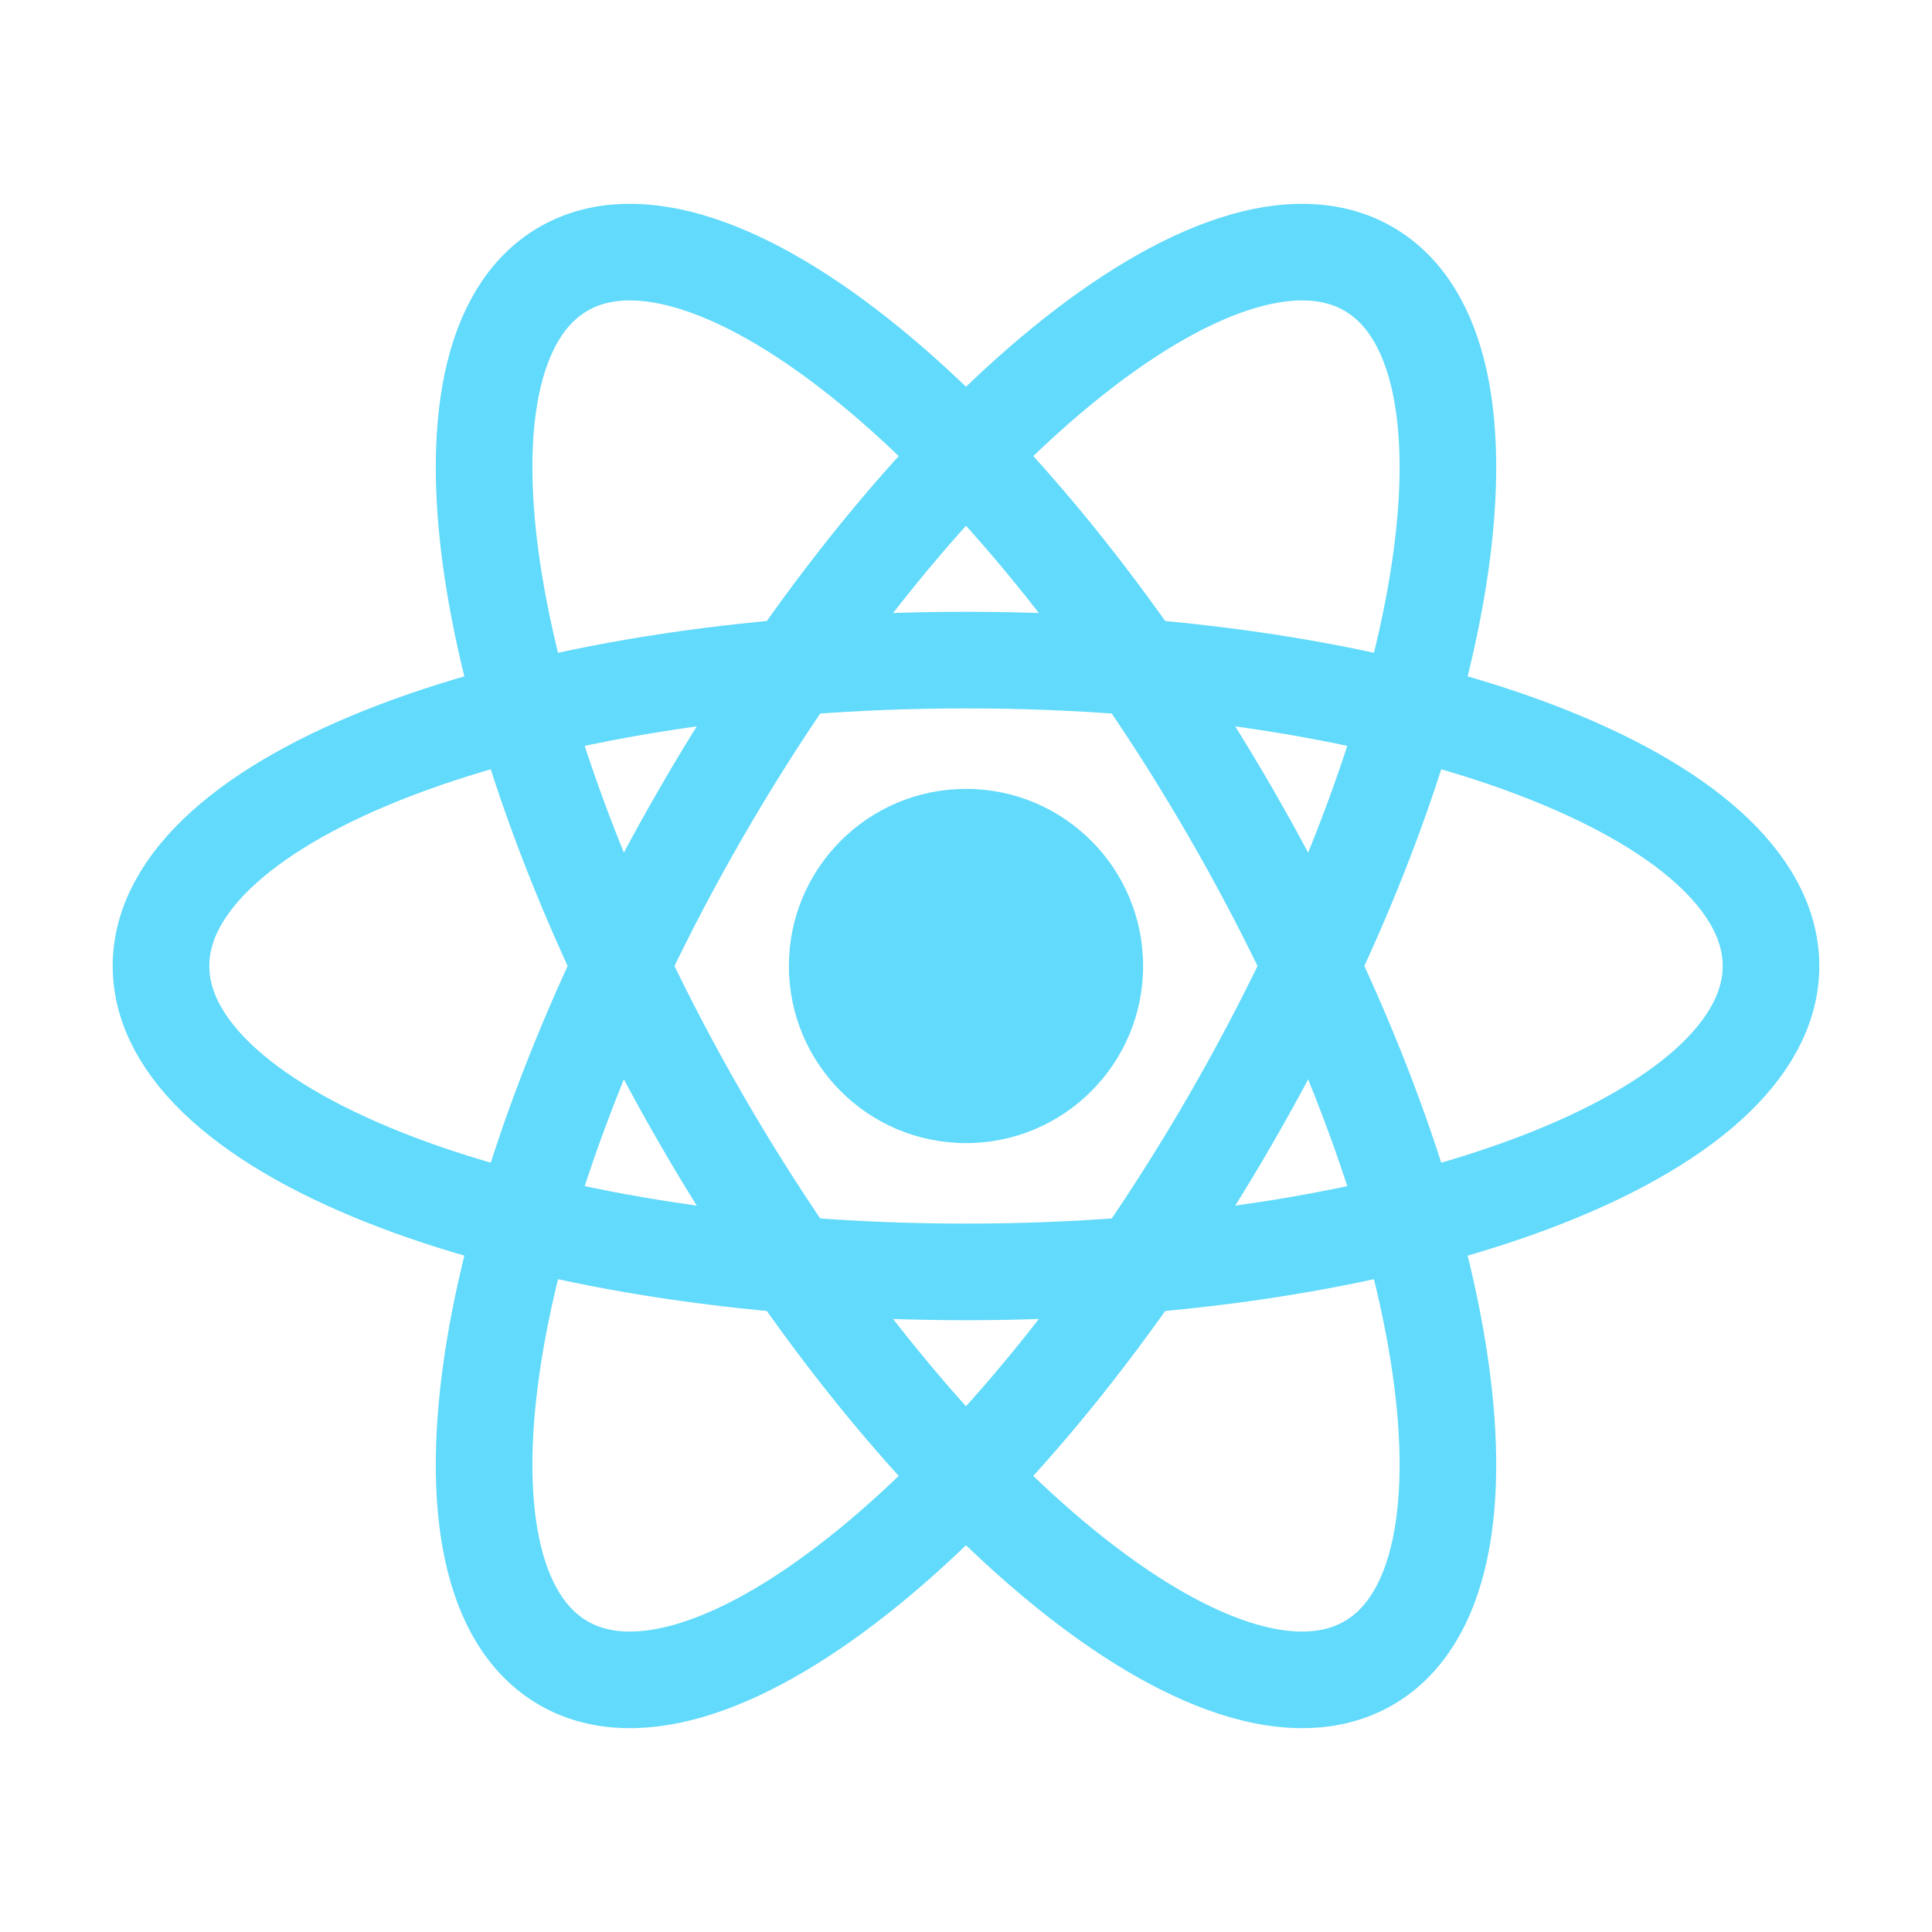
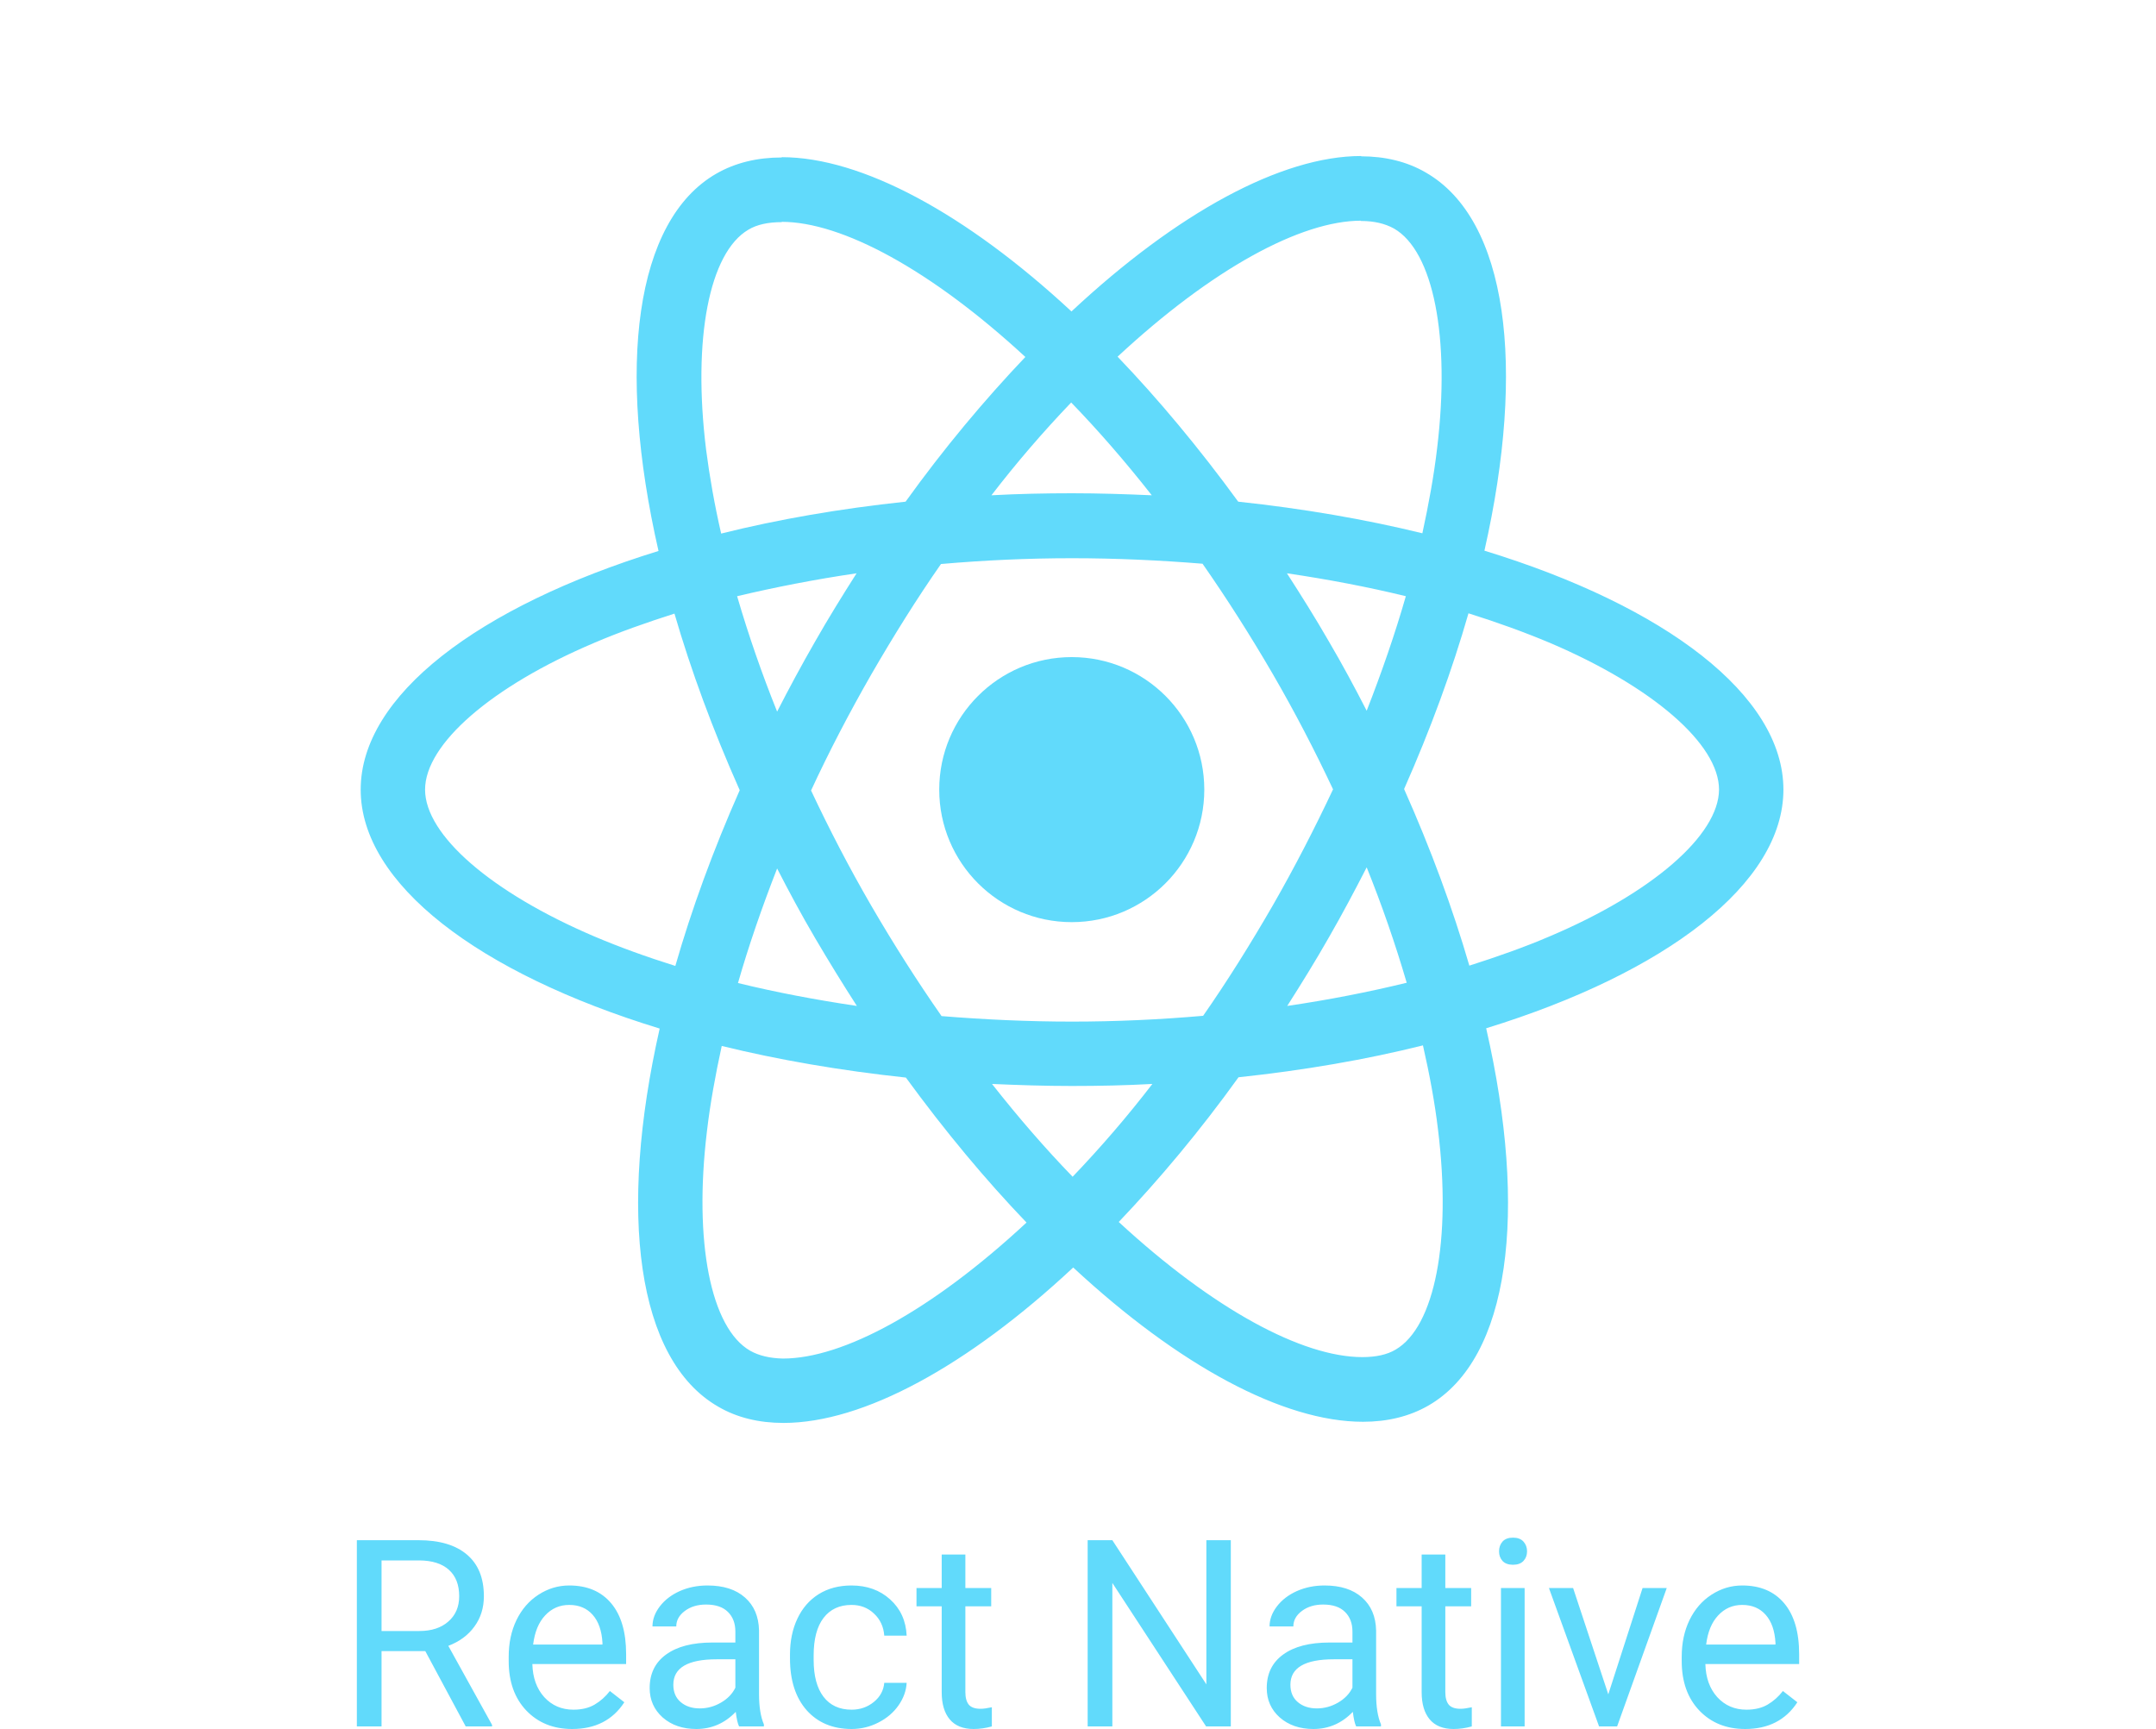
- <svg xmlns="http://www.w3.org/2000/svg" viewBox="0 0 24 24" fill="none">
-   <circle cx="12" cy="12" r="2.2" fill="#61DAFB" />
-   <ellipse cx="12" cy="12" rx="10" ry="3.8" stroke="#61DAFB" stroke-width="1.2" />
-   <ellipse cx="12" cy="12" rx="10" ry="3.8" stroke="#61DAFB" stroke-width="1.2" transform="rotate(60 12 12)" />
-   <ellipse cx="12" cy="12" rx="10" ry="3.8" stroke="#61DAFB" stroke-width="1.2" transform="rotate(120 12 12)" />
+ <svg xmlns="http://www.w3.org/2000/svg" fill="none" height="2005" width="2500" viewBox="670.088 32.462 2224.172 2666.488">
+   <g fill="#61dafb">
+     <path d="M2870 1250.22c0-145.34-182.01-283.079-461.07-368.495 64.4-284.424 35.78-510.711-90.34-583.159-29.07-16.994-63.05-25.044-100.17-25.044v99.728c20.57 0 37.12 4.025 50.98 11.627 60.82 34.882 87.21 167.703 66.63 338.536-4.91 42.038-12.96 86.311-22.8 131.479-87.66-21.466-183.36-38.012-283.98-48.745-60.37-82.734-122.98-157.865-186.04-223.604 145.79-135.504 282.64-209.741 375.66-209.741v-99.727c-122.99 0-283.98 87.653-446.76 239.703-162.79-151.156-323.78-237.914-446.76-237.914v99.727c92.57 0 229.86 73.79 375.65 208.399-62.61 65.74-125.22 140.423-184.7 223.157-101.07 10.733-196.77 27.279-284.42 49.192-10.29-44.72-17.89-88.1-23.26-129.69-21.01-170.833 4.92-303.654 65.3-338.983 13.41-8.05 30.85-11.627 51.43-11.627v-99.728c-37.57 0-71.56 8.05-101.07 25.044-125.67 72.447-153.84 298.287-89 581.817C857.119 968.036 676 1105.33 676 1250.22c0 145.35 182.013 283.09 461.07 368.5-64.4 284.43-35.78 510.71 90.34 583.16 29.07 16.99 63.05 25.04 100.62 25.04 122.98 0 283.98-87.65 446.76-239.7 162.78 151.16 323.78 237.92 446.76 237.92 37.56 0 71.55-8.05 101.07-25.05 125.66-72.45 153.84-298.29 88.99-581.81 277.27-85.42 458.39-223.16 458.39-368.06zm-582.26-298.284c-16.55 57.694-37.12 117.164-60.38 176.644-18.33-35.77-37.56-71.55-58.58-107.33-20.57-35.773-42.49-70.655-64.4-104.643 63.5 9.391 124.77 21.019 183.36 35.329zm-204.83 476.274c-34.88 60.38-70.65 117.62-107.77 170.84-66.64 5.81-134.16 8.94-202.14 8.94-67.53 0-135.06-3.13-201.24-8.5-37.12-53.22-73.35-110.01-108.23-169.94-33.99-58.58-64.84-118.06-93.02-177.98 27.73-59.93 59.03-119.86 92.58-178.44 34.88-60.37 70.65-117.616 107.77-170.834 66.64-5.814 134.16-8.944 202.14-8.944 67.53 0 135.06 3.13 201.24 8.497 37.12 53.218 73.35 110.011 108.23 169.941 33.99 58.58 64.84 118.06 93.02 177.99-28.18 59.92-59.03 119.85-92.58 178.43zm144.45-58.13a1918.154 1918.154 0 0 1 61.72 177.98c-58.59 14.31-120.3 26.39-184.25 35.78 21.91-34.43 43.82-69.76 64.4-105.99 20.57-35.77 39.8-72 58.13-107.77zm-453.47 477.17c-41.59-42.94-83.18-90.79-124.32-143.11 40.25 1.79 81.39 3.13 122.98 3.13 42.04 0 83.63-.89 124.33-3.13a1746.499 1746.499 0 0 1-122.99 143.11zm-332.72-263.41c-63.5-9.39-124.77-21.02-183.35-35.33 16.54-57.69 37.12-117.17 60.37-176.65 18.34 35.78 37.57 71.56 58.58 107.33 21.02 35.78 42.49 70.66 64.4 104.65zm330.49-930.638c41.59 42.931 83.18 90.783 124.32 143.106-40.25-1.789-81.39-3.13-122.98-3.13-42.04 0-83.63.894-124.32 3.13a1746.3 1746.3 0 0 1 122.98-143.106zm-330.94 263.405c-21.91 34.435-43.82 69.764-64.39 105.983-20.57 35.78-39.8 71.56-58.14 107.33a1914.757 1914.757 0 0 1-61.71-177.984c58.58-13.863 120.29-25.938 184.24-35.329zM1036 1476.51c-158.309-67.53-260.72-156.07-260.72-226.29 0-70.21 102.411-159.2 260.72-226.28 38.46-16.55 80.5-31.308 123.88-45.171 25.49 87.651 59.03 178.881 100.62 272.351-41.14 93.02-74.24 183.8-99.28 271.01-44.27-13.87-86.31-29.07-125.22-45.62zm240.6 639.06c-60.82-34.88-87.21-167.7-66.63-338.54 4.92-42.03 12.96-86.31 22.8-131.48 87.66 21.47 183.36 38.02 283.98 48.75 60.37 82.73 122.98 157.86 186.04 223.6-145.79 135.51-282.64 209.74-375.66 209.74-20.12-.44-37.11-4.47-50.53-12.07zm1060.78-340.77c21.01 170.83-4.92 303.65-65.3 338.98-13.41 8.05-30.85 11.63-51.43 11.63-92.57 0-229.86-73.79-375.65-208.4 62.61-65.74 125.22-140.42 184.7-223.16 101.07-10.73 196.77-27.28 284.42-49.19 10.29 45.17 18.34 88.55 23.26 130.14zm172.17-298.29c-38.46 16.55-80.5 31.31-123.88 45.17-25.49-87.65-59.03-178.88-100.62-272.35 41.15-93.02 74.24-183.8 99.28-271.009 44.28 13.864 86.31 29.069 125.67 45.619 158.31 67.52 260.72 156.07 260.72 226.28-.45 70.22-102.86 159.21-261.17 226.29z" />
+     <path d="M1772.55 1454.6c112.88 0 204.38-91.5 204.38-204.38 0-112.87-91.5-204.37-204.38-204.37-112.87 0-204.37 91.5-204.37 204.37 0 112.88 91.5 204.38 204.37 204.38zM775.625 2578.81H708.16V2695h-38.072v-287.22h95.082c32.351 0 57.207 7.37 74.566 22.1 17.491 14.72 26.237 36.16 26.237 64.3 0 17.89-4.866 33.47-14.598 46.76-9.6 13.28-23.014 23.21-40.242 29.78l67.465 121.91v2.37h-40.637zm-67.465-30.97h58.194c18.806 0 33.732-4.87 44.779-14.6 11.178-9.73 16.767-22.75 16.767-39.06 0-17.75-5.326-31.36-15.978-40.83-10.521-9.47-25.776-14.27-45.766-14.4H708.16zm293.93 151.11c-28.936 0-52.477-9.47-70.625-28.41-18.149-19.07-27.223-44.52-27.223-76.34v-6.71c0-21.17 4.011-40.04 12.033-56.61 8.154-16.71 19.464-29.73 33.93-39.06 14.598-9.47 30.379-14.21 47.344-14.21 27.751 0 49.321 9.14 64.701 27.42 15.39 18.28 23.08 44.45 23.08 78.51v15.19H940.736c.526 21.05 6.642 38.08 18.346 51.1 11.836 12.88 26.828 19.33 44.978 19.33 12.89 0 23.8-2.63 32.74-7.89 8.95-5.26 16.77-12.23 23.48-20.91l22.29 17.36c-17.89 27.48-44.71 41.23-80.48 41.23zm-4.541-191.35c-14.729 0-27.091 5.39-37.086 16.17-9.995 10.66-16.176 25.65-18.543 44.98h106.92v-2.76c-1.05-18.54-6.05-32.88-14.99-43.01-8.95-10.25-21.05-15.38-36.301-15.38zM1259.52 2695c-2.11-4.21-3.82-11.7-5.13-22.49-16.97 17.62-37.22 26.44-60.76 26.44-21.04 0-38.33-5.92-51.88-17.76-13.41-11.97-20.12-27.09-20.12-45.37 0-22.22 8.42-39.45 25.25-51.68 16.96-12.37 40.77-18.55 71.41-18.55h35.51v-16.76c0-12.76-3.82-22.89-11.44-30.38-7.63-7.63-18.88-11.44-33.74-11.44-13.02 0-23.93 3.28-32.74 9.86-8.81 6.57-13.22 14.53-13.22 23.87h-36.69c0-10.65 3.75-20.91 11.24-30.78 7.63-9.99 17.89-17.88 30.78-23.67 13.02-5.78 27.28-8.68 42.8-8.68 24.6 0 43.86 6.18 57.8 18.55 13.94 12.23 21.17 29.13 21.7 50.69v98.24c0 19.6 2.5 35.18 7.5 46.75v3.16zm-60.56-27.81c11.44 0 22.29-2.96 32.55-8.88 10.25-5.92 17.68-13.61 22.29-23.08v-43.79h-28.61c-44.71 0-67.07 13.08-67.07 39.25 0 11.44 3.82 20.39 11.44 26.83 7.63 6.44 17.43 9.67 29.4 9.67zm234.15 1.97c13.02 0 24.4-3.95 34.13-11.84s15.12-17.75 16.17-29.59h34.53c-.66 12.23-4.87 23.87-12.63 34.92s-18.15 19.86-31.17 26.43c-12.89 6.58-26.56 9.87-41.03 9.87-29.06 0-52.21-9.67-69.44-29-17.09-19.47-25.64-46.03-25.64-79.7v-6.11c0-20.78 3.81-39.26 11.44-55.43 7.63-16.18 18.54-28.74 32.75-37.68 14.33-8.95 31.23-13.42 50.69-13.42 23.94 0 43.8 7.17 59.58 21.51 15.91 14.33 24.39 32.94 25.45 55.82h-34.53c-1.05-13.81-6.31-25.12-15.78-33.93-9.33-8.94-20.91-13.41-34.72-13.41-18.54 0-32.94 6.7-43.2 20.12-10.12 13.28-15.19 32.55-15.19 57.8v6.9c0 24.59 5.07 43.53 15.19 56.81 10.13 13.29 24.6 19.93 43.4 19.93zm175.37-239.28v51.68h39.85v28.21h-39.85v132.36c0 8.55 1.78 14.99 5.33 19.33 3.55 4.21 9.6 6.32 18.15 6.32 4.2 0 9.99-.79 17.35-2.37V2695c-9.6 2.63-18.93 3.95-28.01 3.95-16.3 0-28.6-4.94-36.89-14.8-8.28-9.86-12.42-23.87-12.42-42.02v-132.36h-38.87v-28.21h38.87v-51.68zM2017.81 2695h-38.08l-144.59-221.33V2695h-38.07v-287.22h38.07l144.99 222.32v-222.32h37.68zm193.32 0c-2.11-4.21-3.82-11.7-5.13-22.49-16.97 17.62-37.22 26.44-60.76 26.44-21.04 0-38.34-5.92-51.88-17.76-13.41-11.97-20.12-27.09-20.12-45.37 0-22.22 8.41-39.45 25.25-51.68 16.96-12.37 40.77-18.55 71.41-18.55h35.51v-16.76c0-12.76-3.82-22.89-11.45-30.38-7.62-7.63-18.87-11.44-33.73-11.44-13.02 0-23.93 3.28-32.74 9.86-8.81 6.57-13.22 14.53-13.22 23.87h-36.69c0-10.65 3.75-20.91 11.24-30.78 7.63-9.99 17.89-17.88 30.78-23.67 13.02-5.78 27.28-8.68 42.8-8.68 24.59 0 43.86 6.18 57.8 18.55 13.94 12.23 21.17 29.13 21.7 50.69v98.24c0 19.6 2.5 35.18 7.5 46.75v3.16zm-60.56-27.81c11.44 0 22.29-2.96 32.55-8.88 10.25-5.92 17.68-13.61 22.29-23.08v-43.79h-28.61c-44.71 0-67.07 13.08-67.07 39.25 0 11.44 3.82 20.39 11.44 26.83 7.63 6.44 17.43 9.67 29.4 9.67zm198.05-237.31v51.68h39.85v28.21h-39.85v132.36c0 8.55 1.78 14.99 5.33 19.33 3.55 4.21 9.6 6.32 18.15 6.32 4.2 0 9.99-.79 17.36-2.37V2695c-9.61 2.63-18.94 3.95-28.02 3.95-16.3 0-28.6-4.94-36.89-14.8-8.28-9.86-12.42-23.87-12.42-42.02v-132.36h-38.86v-28.21h38.86v-51.68zM2470.93 2695h-36.5v-213.44h36.5zm-39.46-270.06c0-5.91 1.78-10.91 5.33-14.99 3.68-4.08 9.07-6.11 16.17-6.11 7.11 0 12.5 2.03 16.18 6.11s5.52 9.08 5.52 14.99c0 5.92-1.84 10.85-5.52 14.8-3.68 3.94-9.07 5.92-16.18 5.92-7.1 0-12.49-1.98-16.17-5.92-3.55-3.95-5.33-8.88-5.33-14.8zm168.47 220.55l52.86-163.93h37.29L2613.55 2695h-27.82l-77.32-213.44h37.28zm211.07 53.46c-28.93 0-52.47-9.47-70.62-28.41-18.15-19.07-27.22-44.52-27.22-76.34v-6.71c0-21.17 4.01-40.04 12.03-56.61 8.15-16.71 19.46-29.73 33.93-39.06 14.6-9.47 30.38-14.21 47.34-14.21 27.75 0 49.32 9.14 64.71 27.42 15.38 18.28 23.08 44.45 23.08 78.51v15.19h-144.6c.53 21.05 6.64 38.08 18.35 51.1 11.83 12.88 26.83 19.33 44.97 19.33 12.89 0 23.81-2.63 32.75-7.89s16.77-12.23 23.48-20.91l22.29 17.36c-17.89 27.48-44.72 41.23-80.49 41.23zm-4.54-191.35c-14.72 0-27.09 5.39-37.08 16.17-10 10.66-16.18 25.65-18.54 44.98h106.91v-2.76c-1.05-18.54-6.05-32.88-14.99-43.01-8.94-10.25-21.04-15.38-36.3-15.38z" />
+   </g>
</svg>
